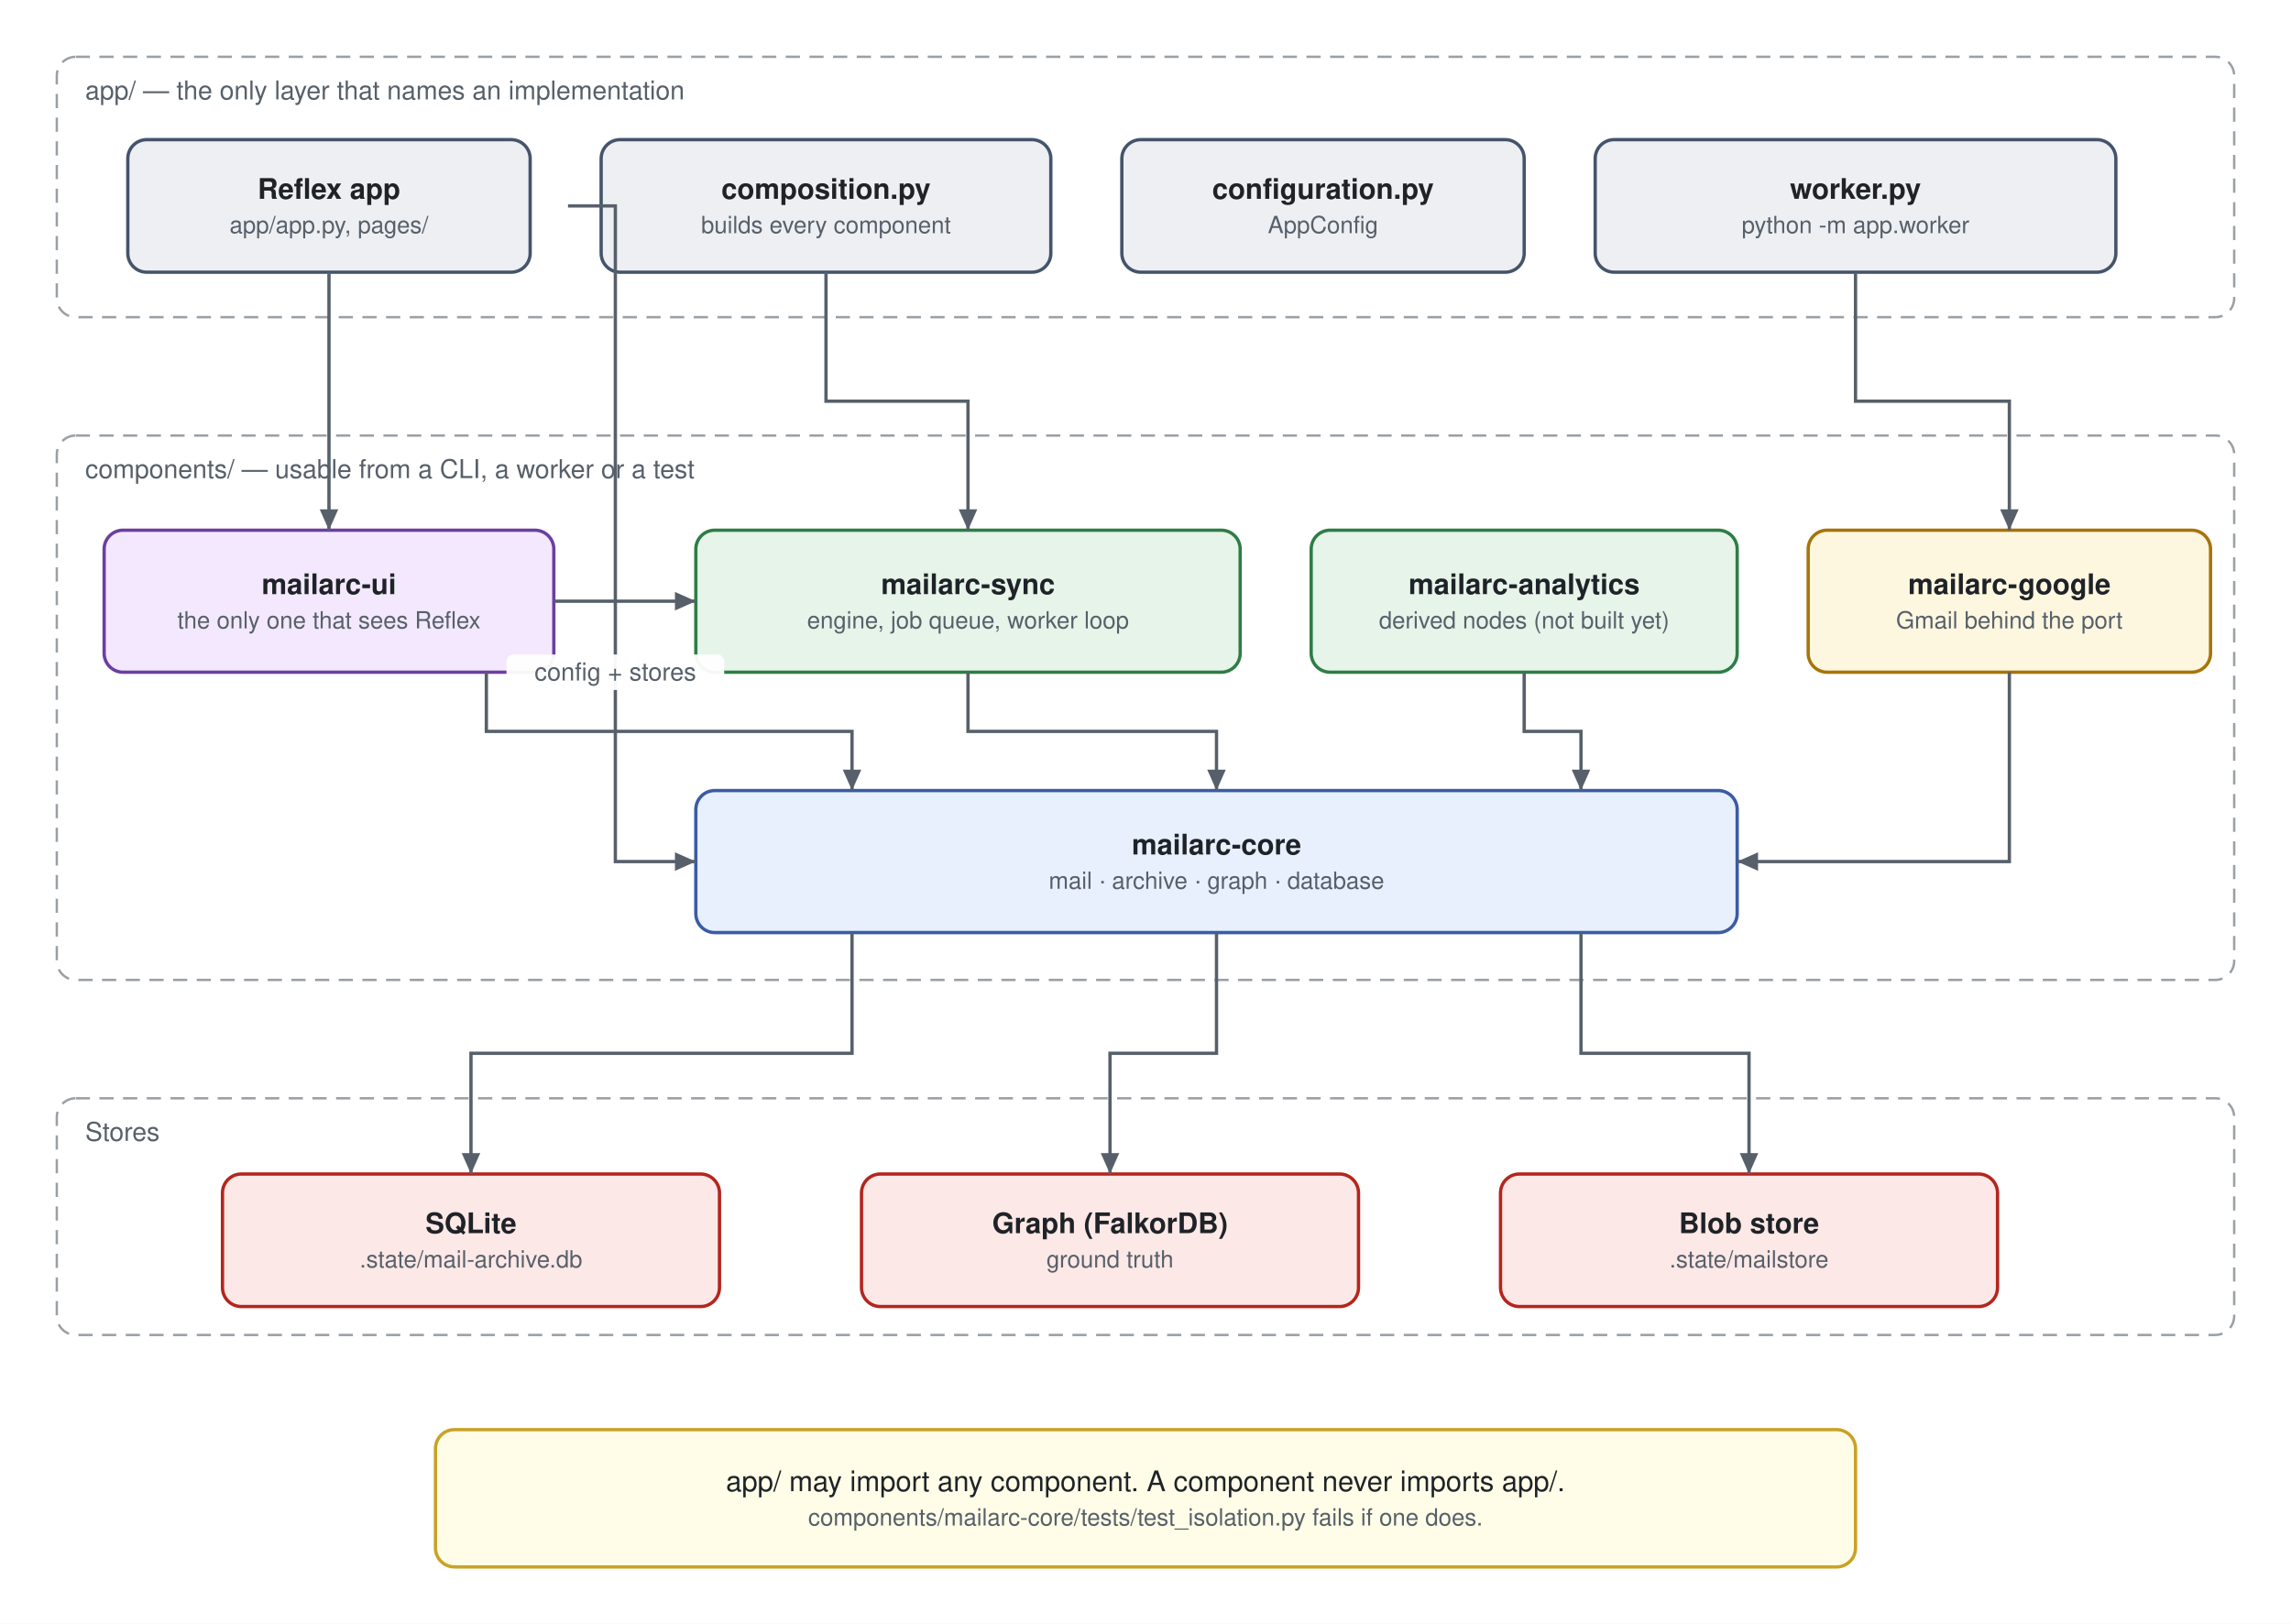
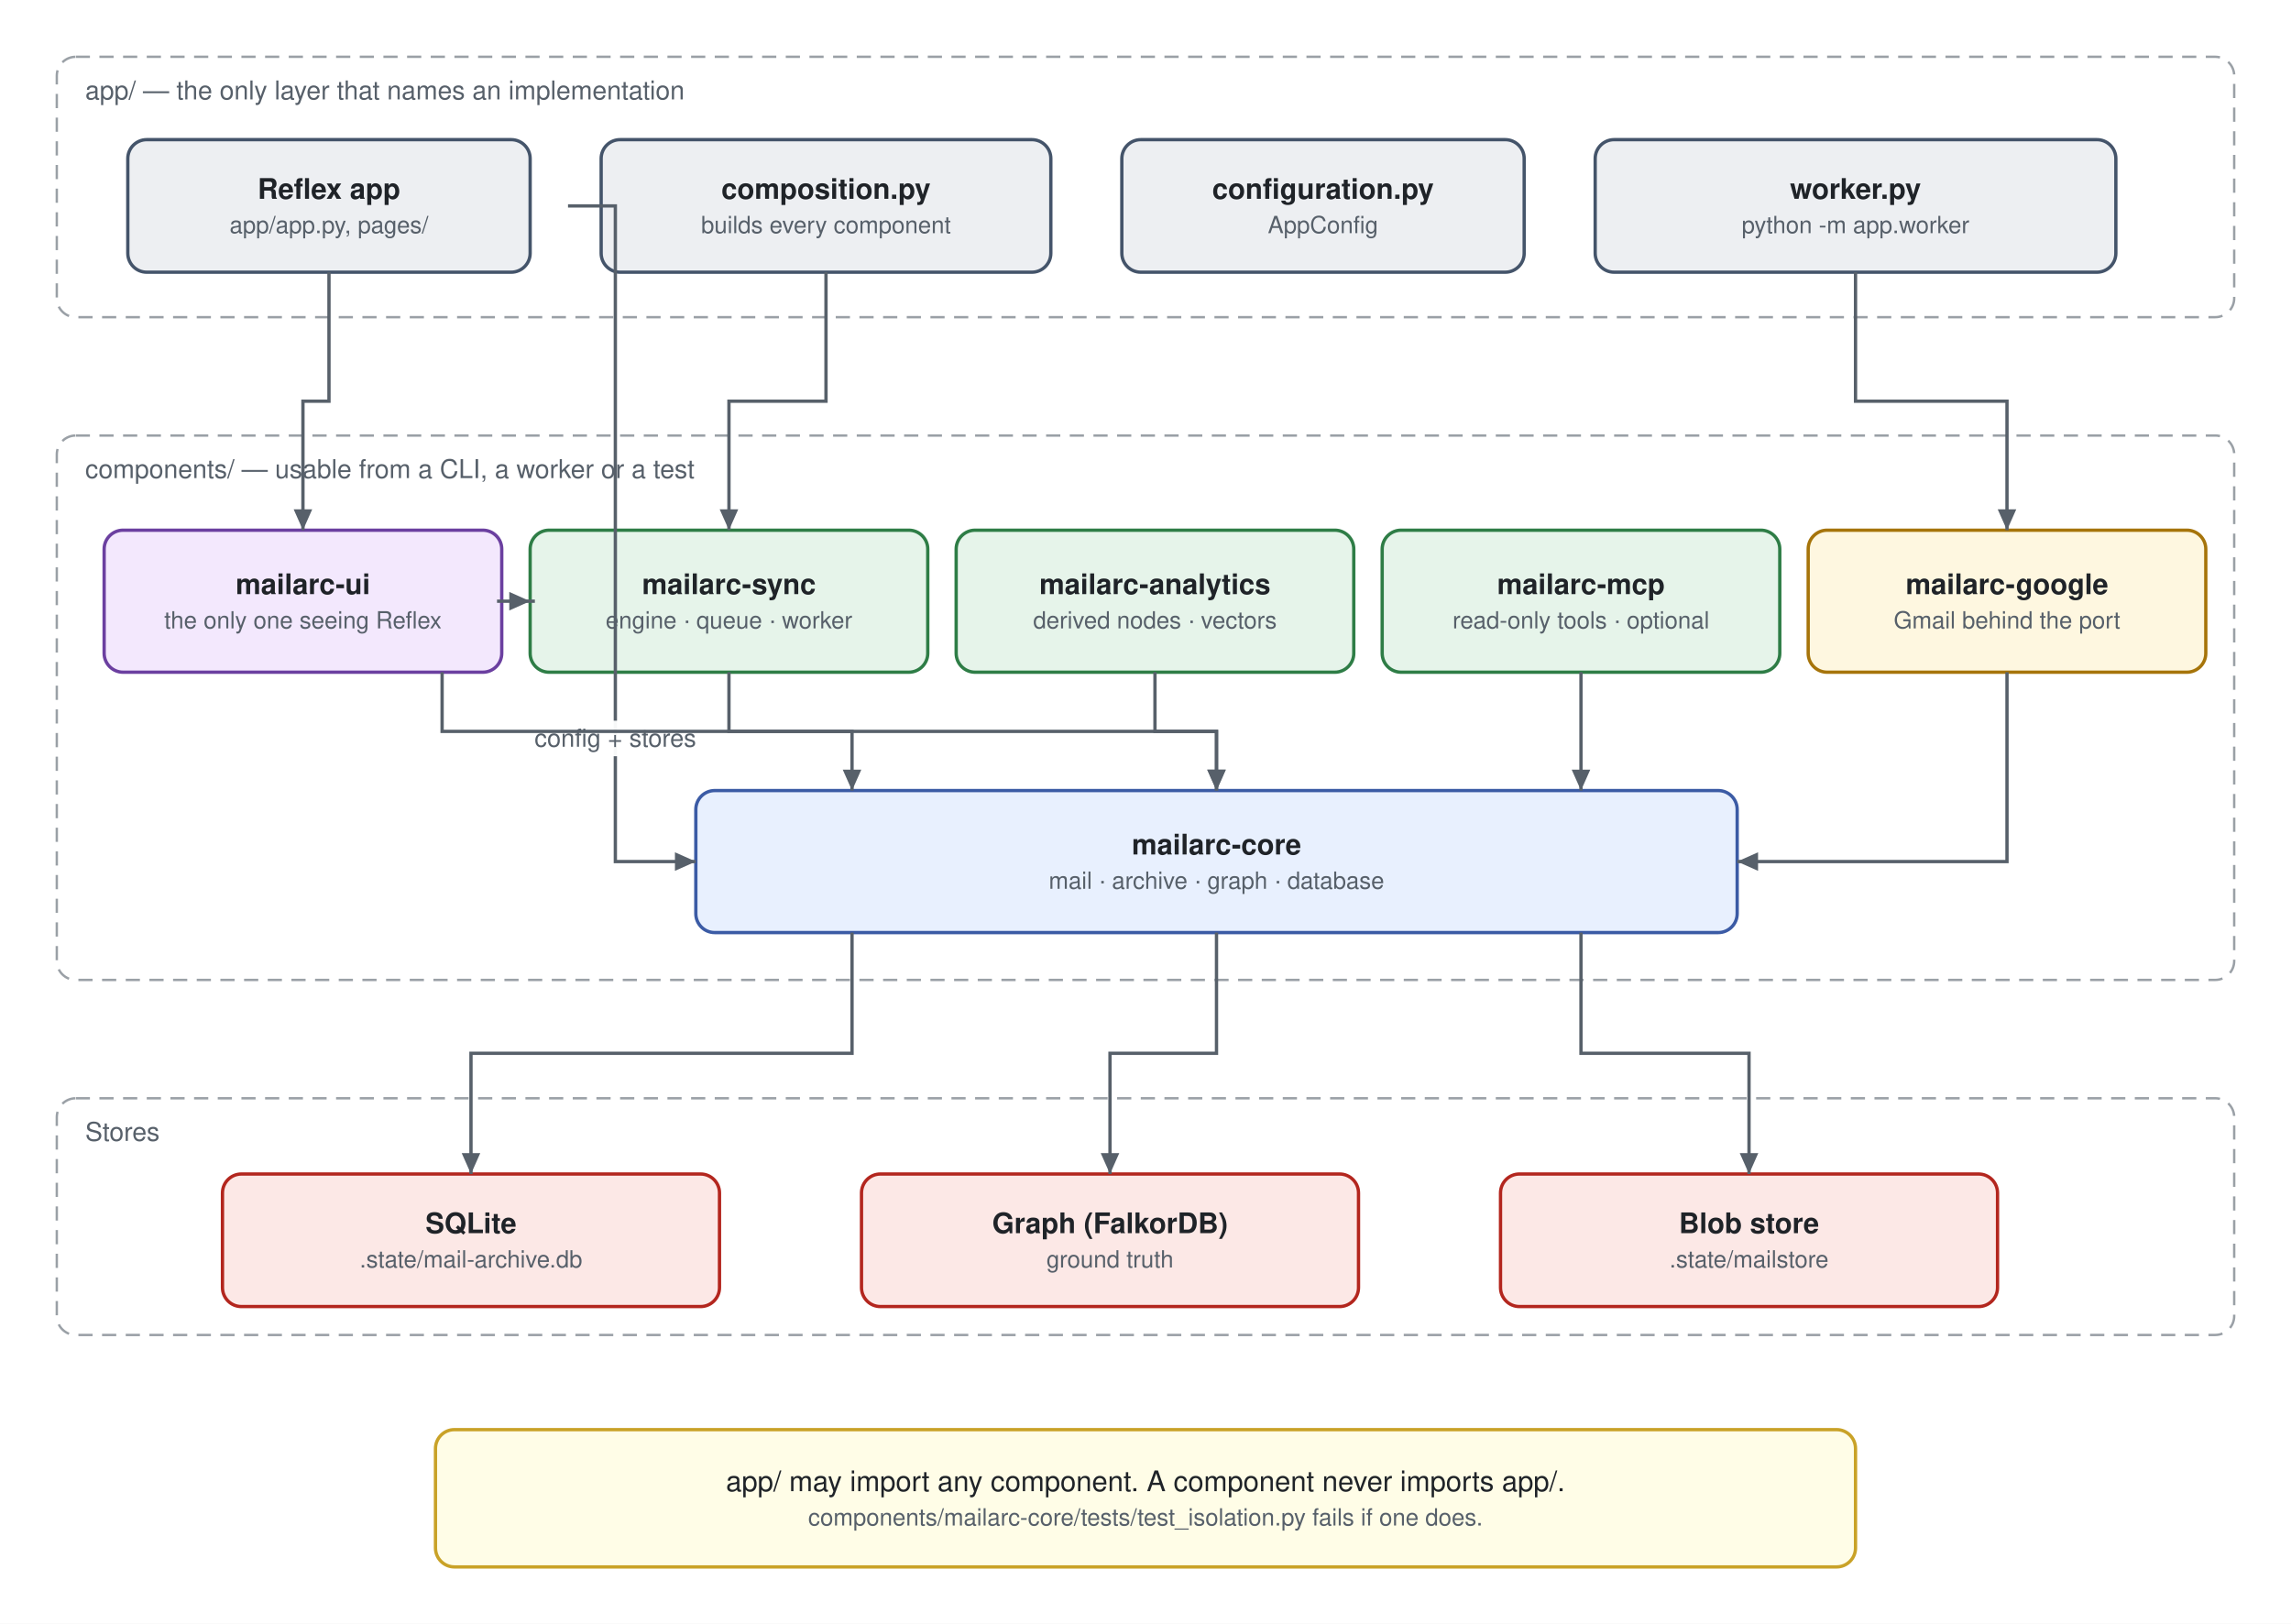
<svg xmlns="http://www.w3.org/2000/svg" width="968" height="686" viewBox="0 0 968 686" role="img" aria-label="Component layering">
  <defs>
-     <marker id="aB3261E" viewBox="0 0 10 10" refX="9" refY="5" markerWidth="7" markerHeight="7" orient="auto-start-reverse">
-       <path d="M 0 1 L 9 5 L 0 9 z" fill="#B3261E" />
+     <marker id="a1F2328" viewBox="0 0 10 10" refX="9" refY="5" markerWidth="7" markerHeight="7" orient="auto-start-reverse">
+       <path d="M 0 1 L 9 5 L 0 9 z" fill="#1F2328" />
    </marker>
    <marker id="a2E7D46" viewBox="0 0 10 10" refX="9" refY="5" markerWidth="7" markerHeight="7" orient="auto-start-reverse">
      <path d="M 0 1 L 9 5 L 0 9 z" fill="#2E7D46" />
    </marker>
-     <marker id="a1F2328" viewBox="0 0 10 10" refX="9" refY="5" markerWidth="7" markerHeight="7" orient="auto-start-reverse">
-       <path d="M 0 1 L 9 5 L 0 9 z" fill="#1F2328" />
-     </marker>
    <marker id="a57606A" viewBox="0 0 10 10" refX="9" refY="5" markerWidth="7" markerHeight="7" orient="auto-start-reverse">
      <path d="M 0 1 L 9 5 L 0 9 z" fill="#57606A" />
+     </marker>
+     <marker id="aB3261E" viewBox="0 0 10 10" refX="9" refY="5" markerWidth="7" markerHeight="7" orient="auto-start-reverse">
+       <path d="M 0 1 L 9 5 L 0 9 z" fill="#B3261E" />
    </marker>
  </defs>
  <rect width="968" height="686" fill="#FFFFFF" />
  <g transform="translate(-16,-16)">
    <rect x="40" y="40" width="920" height="110" rx="8" fill="none" stroke="#9AA0A6" stroke-width="1" stroke-dasharray="6 4" />
    <text x="52" y="58" font-family="Helvetica, Arial, sans-serif" font-size="11" fill="#57606A">app/  — the only layer that names an implementation</text>
    <rect x="40" y="200" width="920" height="230" rx="8" fill="none" stroke="#9AA0A6" stroke-width="1" stroke-dasharray="6 4" />
    <text x="52" y="218" font-family="Helvetica, Arial, sans-serif" font-size="11" fill="#57606A">components/  — usable from a CLI, a worker or a test</text>
    <rect x="40" y="480" width="920" height="100" rx="8" fill="none" stroke="#9AA0A6" stroke-width="1" stroke-dasharray="6 4" />
    <text x="52" y="498" font-family="Helvetica, Arial, sans-serif" font-size="11" fill="#57606A">Stores</text>
    <rect x="70" y="75" width="170" height="56" rx="8" fill="#EDEFF2" stroke="#44546A" stroke-width="1.4" />
    <text x="155.0" y="100.0" text-anchor="middle" font-family="Helvetica, Arial, sans-serif" font-size="12" font-weight="600" fill="#1F2328">Reflex app</text>
    <text x="155.0" y="114.5" text-anchor="middle" font-family="Helvetica, Arial, sans-serif" font-size="10" font-weight="400" fill="#57606A">app/app.py, pages/</text>
    <rect x="270" y="75" width="190" height="56" rx="8" fill="#EDEFF2" stroke="#44546A" stroke-width="1.4" />
    <text x="365.0" y="100.0" text-anchor="middle" font-family="Helvetica, Arial, sans-serif" font-size="12" font-weight="600" fill="#1F2328">composition.py</text>
    <text x="365.0" y="114.5" text-anchor="middle" font-family="Helvetica, Arial, sans-serif" font-size="10" font-weight="400" fill="#57606A">builds every component</text>
    <rect x="490" y="75" width="170" height="56" rx="8" fill="#EDEFF2" stroke="#44546A" stroke-width="1.4" />
    <text x="575.0" y="100.0" text-anchor="middle" font-family="Helvetica, Arial, sans-serif" font-size="12" font-weight="600" fill="#1F2328">configuration.py</text>
    <text x="575.0" y="114.5" text-anchor="middle" font-family="Helvetica, Arial, sans-serif" font-size="10" font-weight="400" fill="#57606A">AppConfig</text>
    <rect x="690" y="75" width="220" height="56" rx="8" fill="#EDEFF2" stroke="#44546A" stroke-width="1.4" />
    <text x="800.0" y="100.0" text-anchor="middle" font-family="Helvetica, Arial, sans-serif" font-size="12" font-weight="600" fill="#1F2328">worker.py</text>
    <text x="800.0" y="114.5" text-anchor="middle" font-family="Helvetica, Arial, sans-serif" font-size="10" font-weight="400" fill="#57606A">python -m app.worker</text>
-     <rect x="60" y="240" width="190" height="60" rx="8" fill="#F3E8FD" stroke="#6B3FA0" stroke-width="1.4" />
-     <text x="155.0" y="267.0" text-anchor="middle" font-family="Helvetica, Arial, sans-serif" font-size="12" font-weight="600" fill="#1F2328">mailarc-ui</text>
-     <text x="155.0" y="281.5" text-anchor="middle" font-family="Helvetica, Arial, sans-serif" font-size="10" font-weight="400" fill="#57606A">the only one that sees Reflex</text>
-     <rect x="310" y="240" width="230" height="60" rx="8" fill="#E6F4EA" stroke="#2E7D46" stroke-width="1.4" />
-     <text x="425.0" y="267.0" text-anchor="middle" font-family="Helvetica, Arial, sans-serif" font-size="12" font-weight="600" fill="#1F2328">mailarc-sync</text>
-     <text x="425.0" y="281.5" text-anchor="middle" font-family="Helvetica, Arial, sans-serif" font-size="10" font-weight="400" fill="#57606A">engine, job queue, worker loop</text>
-     <rect x="570" y="240" width="180" height="60" rx="8" fill="#E6F4EA" stroke="#2E7D46" stroke-width="1.4" />
-     <text x="660.0" y="267.0" text-anchor="middle" font-family="Helvetica, Arial, sans-serif" font-size="12" font-weight="600" fill="#1F2328">mailarc-analytics</text>
-     <text x="660.0" y="281.5" text-anchor="middle" font-family="Helvetica, Arial, sans-serif" font-size="10" font-weight="400" fill="#57606A">derived nodes (not built yet)</text>
-     <rect x="780" y="240" width="170" height="60" rx="8" fill="#FEF7E0" stroke="#A6740A" stroke-width="1.4" />
-     <text x="865.0" y="267.0" text-anchor="middle" font-family="Helvetica, Arial, sans-serif" font-size="12" font-weight="600" fill="#1F2328">mailarc-google</text>
-     <text x="865.0" y="281.5" text-anchor="middle" font-family="Helvetica, Arial, sans-serif" font-size="10" font-weight="400" fill="#57606A">Gmail behind the port</text>
+     <rect x="60" y="240" width="168" height="60" rx="8" fill="#F3E8FD" stroke="#6B3FA0" stroke-width="1.4" />
+     <text x="144.0" y="267.0" text-anchor="middle" font-family="Helvetica, Arial, sans-serif" font-size="12" font-weight="600" fill="#1F2328">mailarc-ui</text>
+     <text x="144.0" y="281.5" text-anchor="middle" font-family="Helvetica, Arial, sans-serif" font-size="10" font-weight="400" fill="#57606A">the only one seeing Reflex</text>
+     <rect x="240" y="240" width="168" height="60" rx="8" fill="#E6F4EA" stroke="#2E7D46" stroke-width="1.4" />
+     <text x="324.0" y="267.0" text-anchor="middle" font-family="Helvetica, Arial, sans-serif" font-size="12" font-weight="600" fill="#1F2328">mailarc-sync</text>
+     <text x="324.0" y="281.5" text-anchor="middle" font-family="Helvetica, Arial, sans-serif" font-size="10" font-weight="400" fill="#57606A">engine · queue · worker</text>
+     <rect x="420" y="240" width="168" height="60" rx="8" fill="#E6F4EA" stroke="#2E7D46" stroke-width="1.4" />
+     <text x="504.0" y="267.0" text-anchor="middle" font-family="Helvetica, Arial, sans-serif" font-size="12" font-weight="600" fill="#1F2328">mailarc-analytics</text>
+     <text x="504.0" y="281.5" text-anchor="middle" font-family="Helvetica, Arial, sans-serif" font-size="10" font-weight="400" fill="#57606A">derived nodes · vectors</text>
+     <rect x="600" y="240" width="168" height="60" rx="8" fill="#E6F4EA" stroke="#2E7D46" stroke-width="1.4" />
+     <text x="684.0" y="267.0" text-anchor="middle" font-family="Helvetica, Arial, sans-serif" font-size="12" font-weight="600" fill="#1F2328">mailarc-mcp</text>
+     <text x="684.0" y="281.5" text-anchor="middle" font-family="Helvetica, Arial, sans-serif" font-size="10" font-weight="400" fill="#57606A">read-only tools · optional</text>
+     <rect x="780" y="240" width="168" height="60" rx="8" fill="#FEF7E0" stroke="#A6740A" stroke-width="1.4" />
+     <text x="864.0" y="267.0" text-anchor="middle" font-family="Helvetica, Arial, sans-serif" font-size="12" font-weight="600" fill="#1F2328">mailarc-google</text>
+     <text x="864.0" y="281.5" text-anchor="middle" font-family="Helvetica, Arial, sans-serif" font-size="10" font-weight="400" fill="#57606A">Gmail behind the port</text>
    <rect x="310" y="350" width="440" height="60" rx="8" fill="#E8F0FE" stroke="#3B5BA5" stroke-width="1.4" />
    <text x="530.0" y="377.0" text-anchor="middle" font-family="Helvetica, Arial, sans-serif" font-size="12" font-weight="600" fill="#1F2328">mailarc-core</text>
    <text x="530.0" y="391.5" text-anchor="middle" font-family="Helvetica, Arial, sans-serif" font-size="10" font-weight="400" fill="#57606A">mail · archive · graph · database</text>
    <rect x="110" y="512" width="210" height="56" rx="8" fill="#FCE8E6" stroke="#B3261E" stroke-width="1.4" />
    <text x="215.0" y="537.0" text-anchor="middle" font-family="Helvetica, Arial, sans-serif" font-size="12" font-weight="600" fill="#1F2328">SQLite</text>
    <text x="215.0" y="551.5" text-anchor="middle" font-family="Helvetica, Arial, sans-serif" font-size="10" font-weight="400" fill="#57606A">.state/mail-archive.db</text>
    <rect x="380" y="512" width="210" height="56" rx="8" fill="#FCE8E6" stroke="#B3261E" stroke-width="1.4" />
    <text x="485.0" y="537.0" text-anchor="middle" font-family="Helvetica, Arial, sans-serif" font-size="12" font-weight="600" fill="#1F2328">Graph (FalkorDB)</text>
    <text x="485.0" y="551.5" text-anchor="middle" font-family="Helvetica, Arial, sans-serif" font-size="10" font-weight="400" fill="#57606A">ground truth</text>
    <rect x="650" y="512" width="210" height="56" rx="8" fill="#FCE8E6" stroke="#B3261E" stroke-width="1.4" />
    <text x="755.0" y="537.0" text-anchor="middle" font-family="Helvetica, Arial, sans-serif" font-size="12" font-weight="600" fill="#1F2328">Blob store</text>
    <text x="755.0" y="551.5" text-anchor="middle" font-family="Helvetica, Arial, sans-serif" font-size="10" font-weight="400" fill="#57606A">.state/mailstore</text>
    <rect x="200" y="620" width="600" height="58" rx="8" fill="#FFFDE7" stroke="#C9A227" stroke-width="1.4" />
    <text x="500.0" y="646.0" text-anchor="middle" font-family="Helvetica, Arial, sans-serif" font-size="12" font-weight="400" fill="#1F2328">app/ may import any component. A component never imports app/.</text>
    <text x="500.0" y="660.5" text-anchor="middle" font-family="Helvetica, Arial, sans-serif" font-size="10" font-weight="400" fill="#57606A">components/mailarc-core/tests/test_isolation.py fails if one does.</text>
-     <path d="M 155.0 131.0 L 155.0 145.0 L 155.0 185.5 L 155.0 226.0 L 155.0 240.0" fill="none" stroke="#57606A" stroke-width="1.4" marker-end="url(#a57606A)" />
-     <path d="M 365.0 131.0 L 365.0 145.0 L 365.0 185.5 L 425.0 185.5 L 425.0 226.0 L 425.0 240.0" fill="none" stroke="#57606A" stroke-width="1.4" marker-end="url(#a57606A)" />
+     <path d="M 155.0 131.0 L 155.0 145.0 L 155.0 185.5 L 144.0 185.5 L 144.0 226.0 L 144.0 240.0" fill="none" stroke="#57606A" stroke-width="1.4" marker-end="url(#a57606A)" />
+     <path d="M 365.0 131.0 L 365.0 145.0 L 365.0 185.5 L 324.0 185.5 L 324.0 226.0 L 324.0 240.0" fill="none" stroke="#57606A" stroke-width="1.4" marker-end="url(#a57606A)" />
    <path d="M 270.0 103.0 L 256.0 103.0 L 276.0 103.0 L 276.0 380.0 L 296.0 380.0 L 310.0 380.0" fill="none" stroke="#57606A" stroke-width="1.4" marker-end="url(#a57606A)" />
-     <rect x="230.0" y="292.5" width="92.0" height="15" rx="3" fill="#FFFFFF" fill-opacity="0.95" />
-     <text x="276.0" y="303.5" text-anchor="middle" font-family="Helvetica, Arial, sans-serif" font-size="10.5" fill="#57606A">config + stores</text>
-     <path d="M 800.0 131.0 L 800.0 145.0 L 800.0 185.5 L 865.0 185.5 L 865.0 226.0 L 865.0 240.0" fill="none" stroke="#57606A" stroke-width="1.4" marker-end="url(#a57606A)" />
-     <path d="M 250.0 270.0 L 264.0 270.0 L 280.0 270.0 L 296.0 270.0 L 310.0 270.0" fill="none" stroke="#57606A" stroke-width="1.4" marker-end="url(#a57606A)" />
-     <path d="M 221.5 300.0 L 221.5 314.0 L 221.5 325.0 L 376.0 325.0 L 376.0 336.0 L 376.0 350.0" fill="none" stroke="#57606A" stroke-width="1.4" marker-end="url(#a57606A)" />
-     <path d="M 425.0 300.0 L 425.0 314.0 L 425.0 325.0 L 530.0 325.0 L 530.0 336.0 L 530.0 350.0" fill="none" stroke="#57606A" stroke-width="1.4" marker-end="url(#a57606A)" />
-     <path d="M 660.0 300.0 L 660.0 314.0 L 660.0 325.0 L 684.0 325.0 L 684.0 336.0 L 684.0 350.0" fill="none" stroke="#57606A" stroke-width="1.4" marker-end="url(#a57606A)" />
-     <path d="M 865.0 300.0 L 865.0 314.0 L 865.0 380.0 L 764.0 380.0 L 750.0 380.0" fill="none" stroke="#57606A" stroke-width="1.4" marker-end="url(#a57606A)" />
+     <rect x="230.0" y="320.5" width="92.0" height="15" rx="3" fill="#FFFFFF" fill-opacity="0.95" />
+     <text x="276.0" y="331.5" text-anchor="middle" font-family="Helvetica, Arial, sans-serif" font-size="10.5" fill="#57606A">config + stores</text>
+     <path d="M 800.0 131.0 L 800.0 145.0 L 800.0 185.5 L 864.0 185.5 L 864.0 226.0 L 864.0 240.0" fill="none" stroke="#57606A" stroke-width="1.4" marker-end="url(#a57606A)" />
+     <path d="M 228.0 270.0 L 242.0 270.0 L 234.0 270.0 L 226.0 270.0 L 240.0 270.0" fill="none" stroke="#57606A" stroke-width="1.4" marker-end="url(#a57606A)" />
+     <path d="M 202.8 300.0 L 202.8 314.0 L 202.8 325.0 L 376.0 325.0 L 376.0 336.0 L 376.0 350.0" fill="none" stroke="#57606A" stroke-width="1.4" marker-end="url(#a57606A)" />
+     <path d="M 324.0 300.0 L 324.0 314.0 L 324.0 325.0 L 530.0 325.0 L 530.0 336.0 L 530.0 350.0" fill="none" stroke="#57606A" stroke-width="1.4" marker-end="url(#a57606A)" />
+     <path d="M 504.0 300.0 L 504.0 314.0 L 504.0 325.0 L 530.0 325.0 L 530.0 336.0 L 530.0 350.0" fill="none" stroke="#57606A" stroke-width="1.4" marker-end="url(#a57606A)" />
+     <path d="M 684.0 300.0 L 684.0 314.0 L 684.0 325.0 L 684.0 336.0 L 684.0 350.0" fill="none" stroke="#57606A" stroke-width="1.4" marker-end="url(#a57606A)" />
+     <path d="M 864.0 300.0 L 864.0 314.0 L 864.0 380.0 L 764.0 380.0 L 750.0 380.0" fill="none" stroke="#57606A" stroke-width="1.4" marker-end="url(#a57606A)" />
    <path d="M 376.0 410.0 L 376.0 424.0 L 376.0 461.0 L 215.0 461.0 L 215.0 498.0 L 215.0 512.0" fill="none" stroke="#57606A" stroke-width="1.4" marker-end="url(#a57606A)" />
    <path d="M 530.0 410.0 L 530.0 424.0 L 530.0 461.0 L 485.0 461.0 L 485.0 498.0 L 485.0 512.0" fill="none" stroke="#57606A" stroke-width="1.4" marker-end="url(#a57606A)" />
    <path d="M 684.0 410.0 L 684.0 424.0 L 684.0 461.0 L 755.0 461.0 L 755.0 498.0 L 755.0 512.0" fill="none" stroke="#57606A" stroke-width="1.4" marker-end="url(#a57606A)" />
  </g>
</svg>
